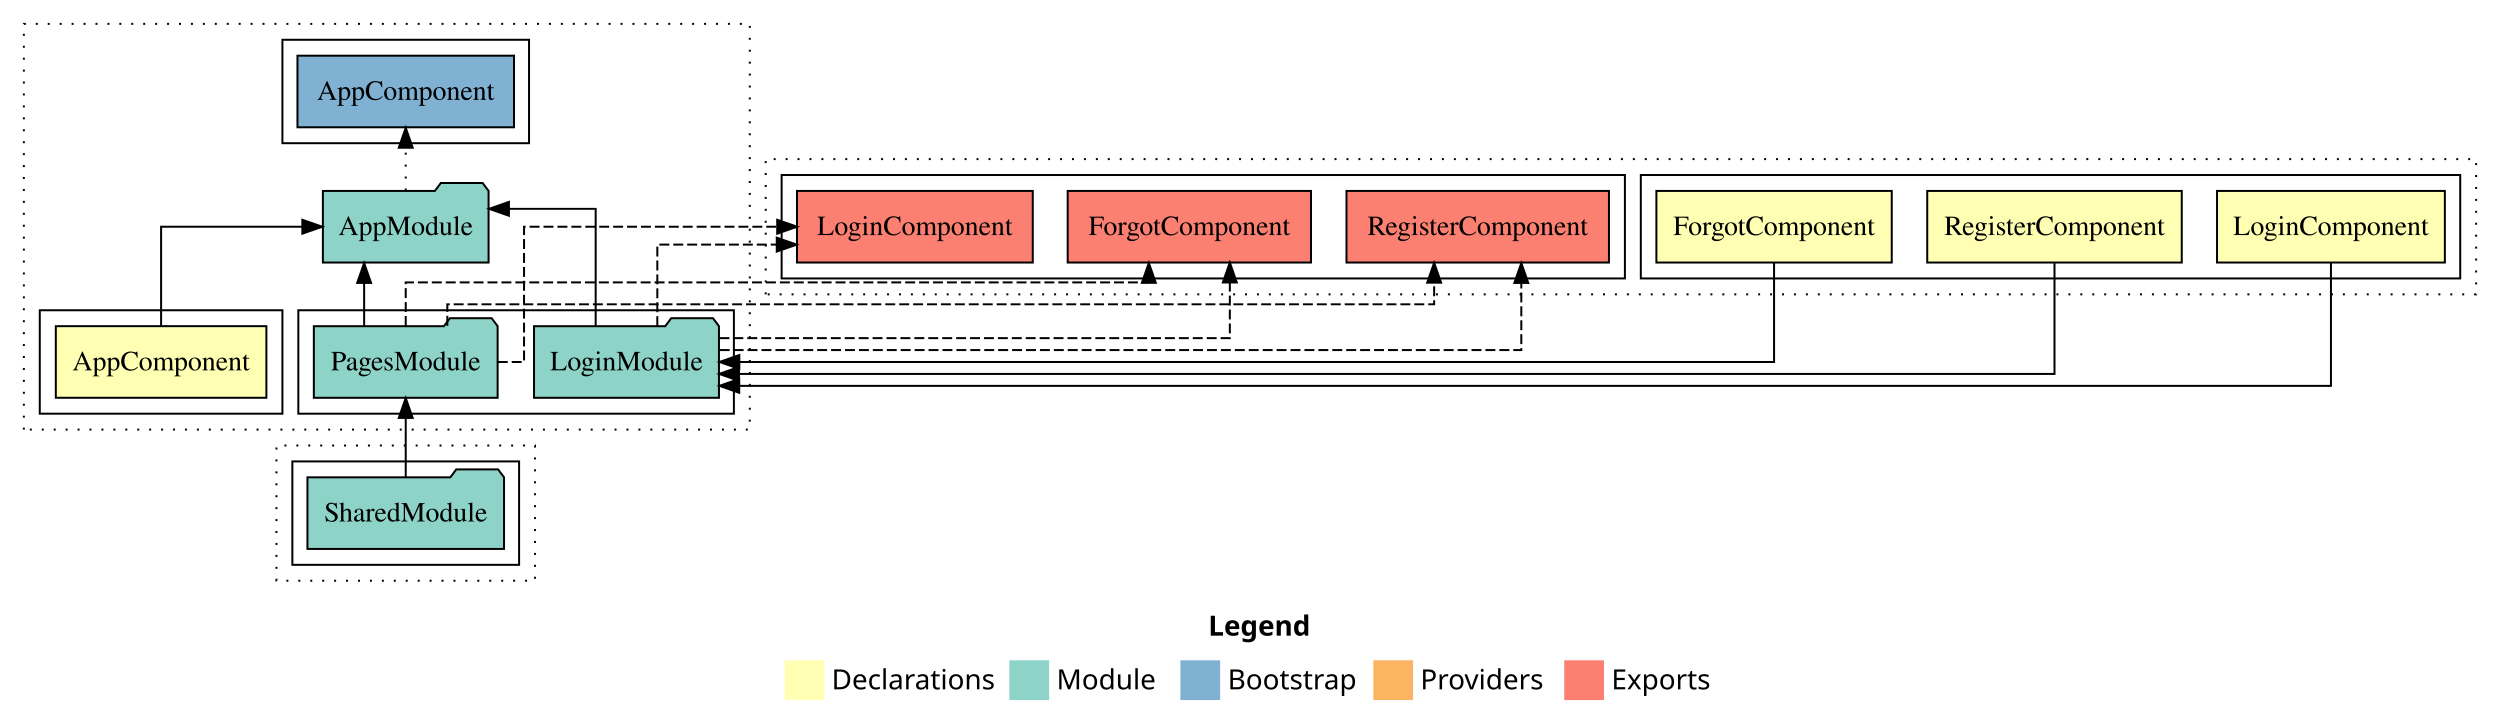
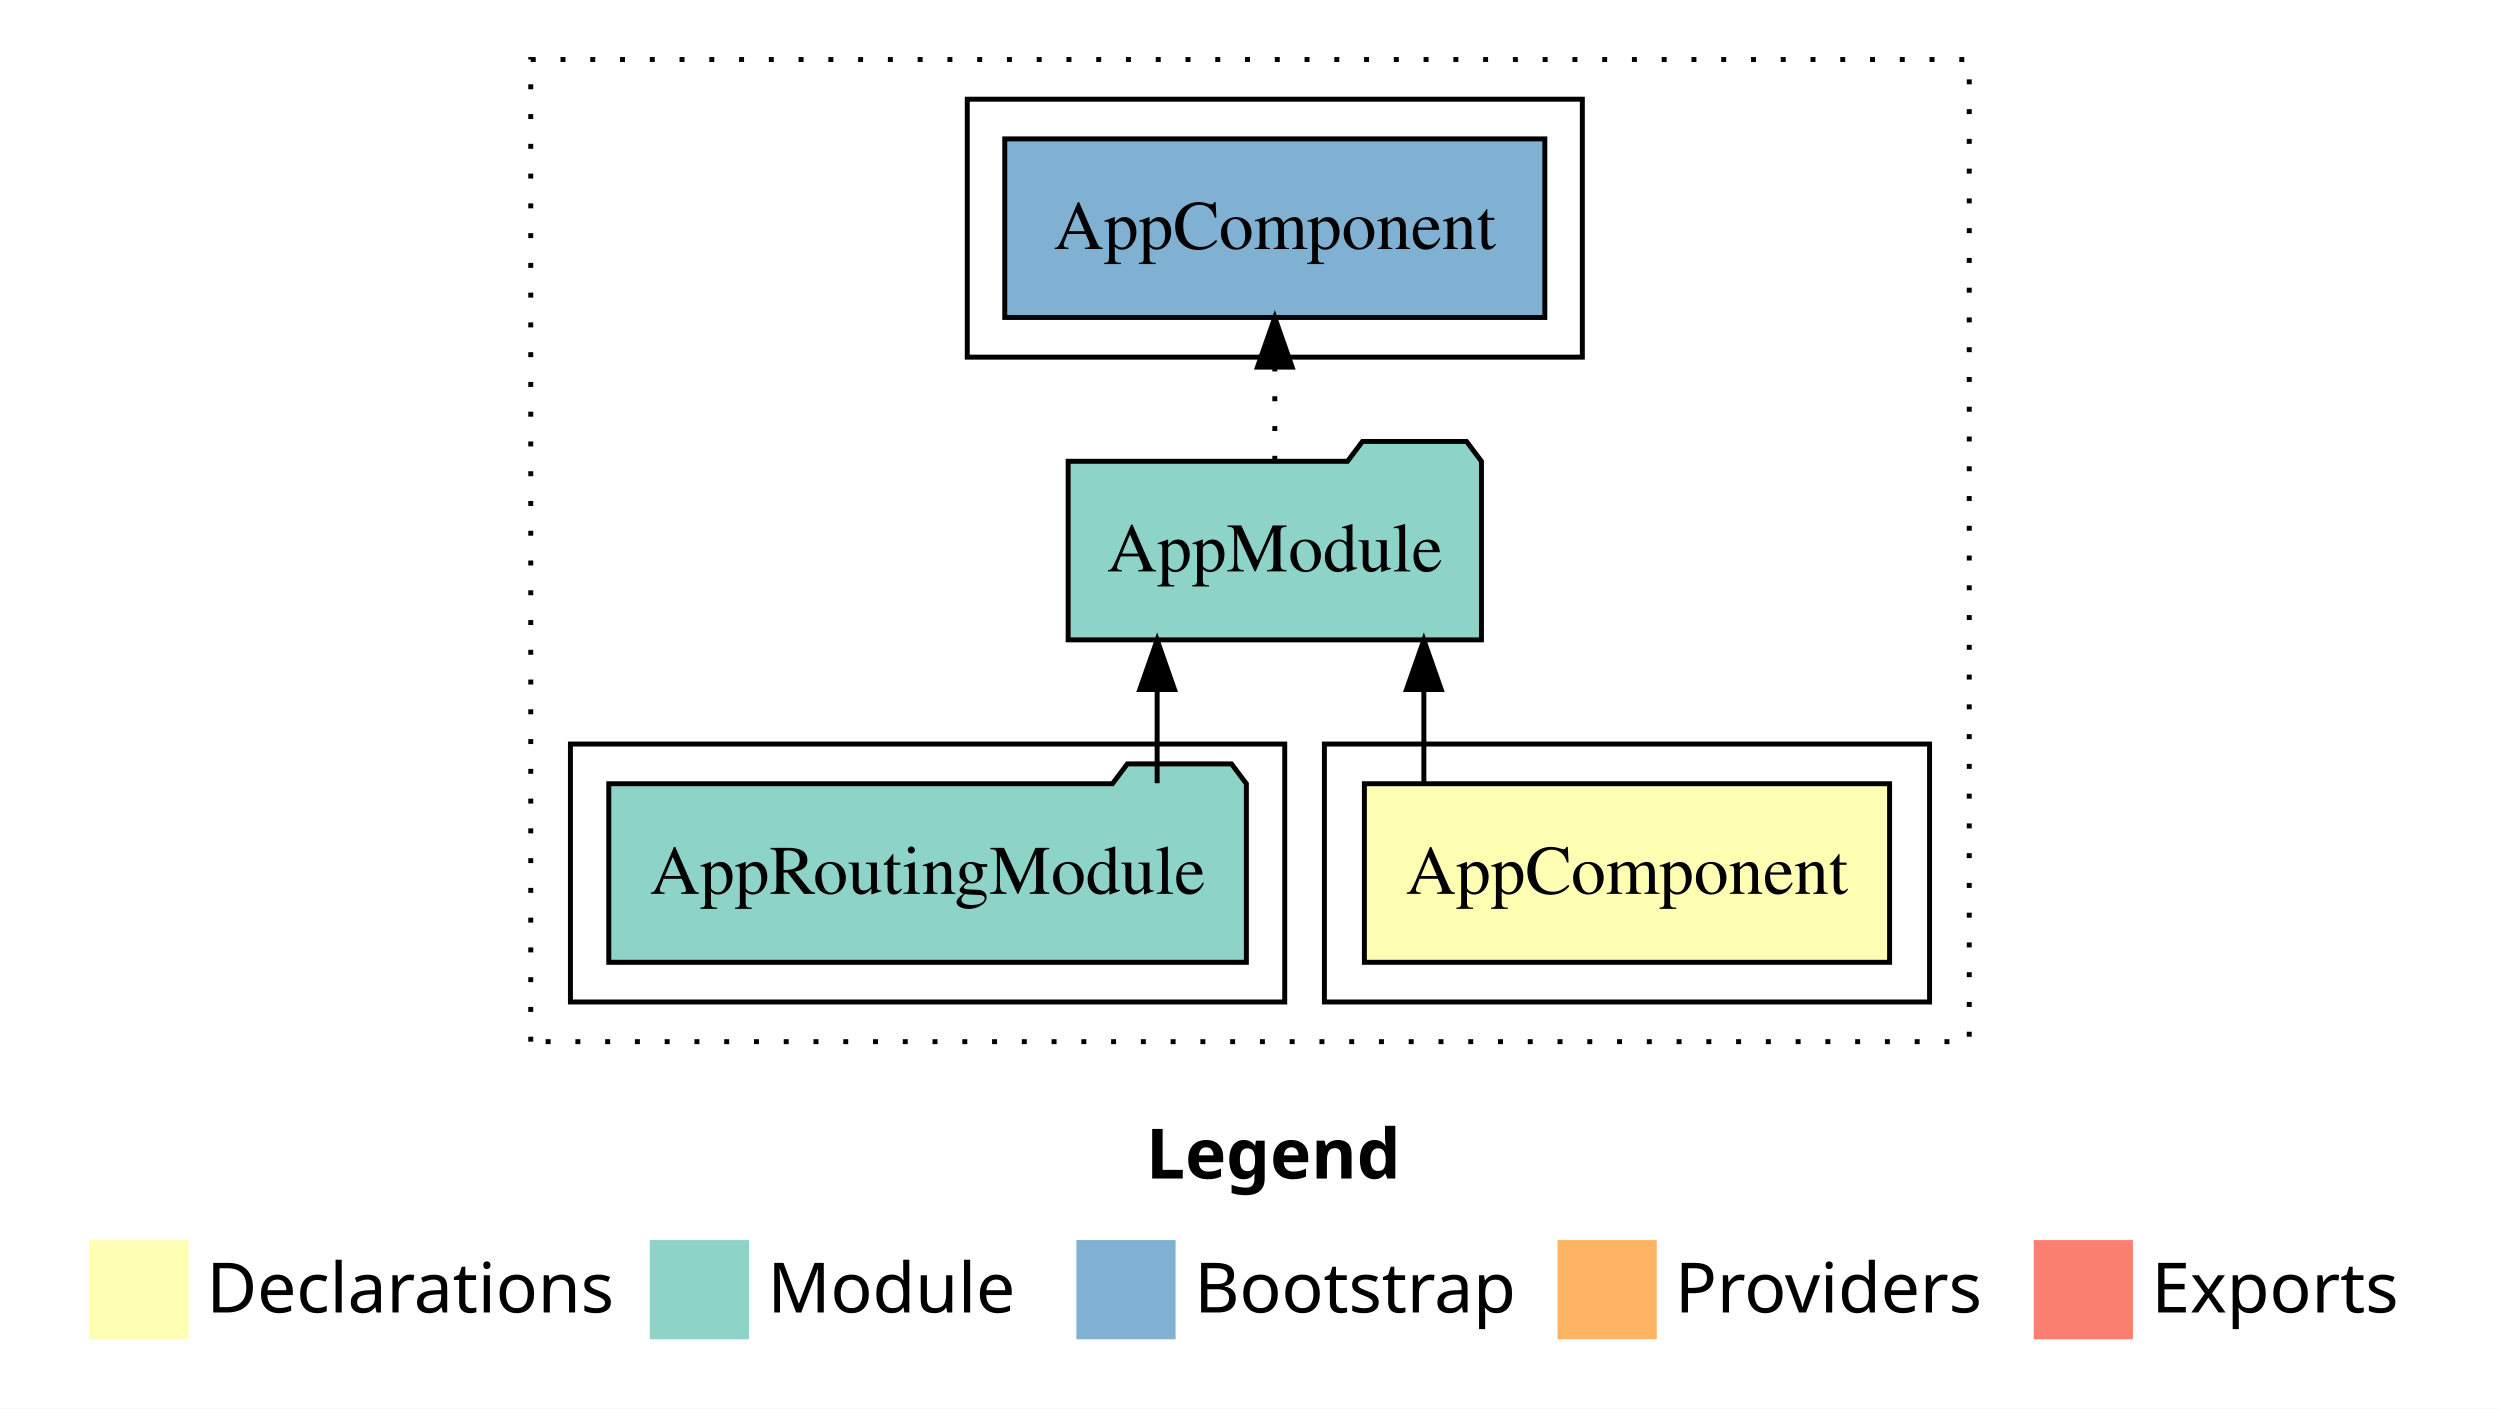
- <svg xmlns="http://www.w3.org/2000/svg" width="1257pt" height="366pt" viewBox="0.00 0.00 1257.00 366.00">
-   <g id="graph0" class="graph" transform="scale(1 1) rotate(0) translate(4 362)">
-     <polygon fill="#ffffff" stroke="transparent" points="-4,4 -4,-362 1253,-362 1253,4 -4,4" />
-     <text text-anchor="start" x="603.509" y="-42.4" font-family="sans-serif" font-weight="bold" font-size="14.00" fill="#000000">Legend</text>
-     <polygon fill="#ffffb3" stroke="transparent" points="390.5,-10 390.5,-30 410.5,-30 410.5,-10 390.5,-10" />
-     <text text-anchor="start" x="414.129" y="-15.4" font-family="sans-serif" font-size="14.00" fill="#000000">  Declarations</text>
-     <polygon fill="#8dd3c7" stroke="transparent" points="503.5,-10 503.5,-30 523.5,-30 523.5,-10 503.5,-10" />
-     <text text-anchor="start" x="527.225" y="-15.4" font-family="sans-serif" font-size="14.00" fill="#000000">  Module</text>
-     <polygon fill="#80b1d3" stroke="transparent" points="589.5,-10 589.5,-30 609.5,-30 609.5,-10 589.5,-10" />
-     <text text-anchor="start" x="613.281" y="-15.4" font-family="sans-serif" font-size="14.00" fill="#000000">  Bootstrap</text>
-     <polygon fill="#fdb462" stroke="transparent" points="686.5,-10 686.5,-30 706.5,-30 706.5,-10 686.5,-10" />
-     <text text-anchor="start" x="710.173" y="-15.4" font-family="sans-serif" font-size="14.00" fill="#000000">  Providers</text>
-     <polygon fill="#fb8072" stroke="transparent" points="782.5,-10 782.5,-30 802.5,-30 802.5,-10 782.5,-10" />
-     <text text-anchor="start" x="806.226" y="-15.4" font-family="sans-serif" font-size="14.00" fill="#000000">  Exports</text>
+ <svg xmlns="http://www.w3.org/2000/svg" width="504pt" height="284pt" viewBox="0.00 0.00 504.00 284.00">
+   <g id="graph0" class="graph" transform="scale(1 1) rotate(0) translate(4 280)">
+     <polygon fill="white" stroke="transparent" points="-4,4 -4,-280 500,-280 500,4 -4,4" />
+     <text text-anchor="start" x="227.01" y="-42.4" font-family="sans-serif" font-weight="bold" font-size="14.00">Legend</text>
+     <polygon fill="#ffffb3" stroke="transparent" points="14,-10 14,-30 34,-30 34,-10 14,-10" />
+     <text text-anchor="start" x="37.63" y="-15.4" font-family="sans-serif" font-size="14.00">  Declarations</text>
+     <polygon fill="#8dd3c7" stroke="transparent" points="127,-10 127,-30 147,-30 147,-10 127,-10" />
+     <text text-anchor="start" x="150.73" y="-15.4" font-family="sans-serif" font-size="14.00">  Module</text>
+     <polygon fill="#80b1d3" stroke="transparent" points="213,-10 213,-30 233,-30 233,-10 213,-10" />
+     <text text-anchor="start" x="236.78" y="-15.4" font-family="sans-serif" font-size="14.00">  Bootstrap</text>
+     <polygon fill="#fdb462" stroke="transparent" points="310,-10 310,-30 330,-30 330,-10 310,-10" />
+     <text text-anchor="start" x="333.67" y="-15.4" font-family="sans-serif" font-size="14.00">  Providers</text>
+     <polygon fill="#fb8072" stroke="transparent" points="406,-10 406,-30 426,-30 426,-10 406,-10" />
+     <text text-anchor="start" x="429.73" y="-15.4" font-family="sans-serif" font-size="14.00">  Exports</text>
    <g id="clust1" class="cluster">
-       <polygon fill="none" stroke="#000000" stroke-dasharray="1,5" points="8,-146 8,-350 373,-350 373,-146 8,-146" />
+       <polygon fill="none" stroke="black" stroke-dasharray="1,5" points="103,-70 103,-268 393,-268 393,-70 103,-70" />
    </g>
    <g id="clust2" class="cluster">
-       <polygon fill="none" stroke="#000000" points="16,-154 16,-206 138,-206 138,-154 16,-154" />
+       <polygon fill="none" stroke="black" points="263,-78 263,-130 385,-130 385,-78 263,-78" />
    </g>
    <g id="clust4" class="cluster">
-       <polygon fill="none" stroke="#000000" points="146,-154 146,-206 365,-206 365,-154 146,-154" />
+       <polygon fill="none" stroke="black" points="111,-78 111,-130 255,-130 255,-78 111,-78" />
    </g>
    <g id="clust6" class="cluster">
-       <polygon fill="none" stroke="#000000" points="138,-290 138,-342 262,-342 262,-290 138,-290" />
-     </g>
-     <g id="clust8" class="cluster">
-       <polygon fill="none" stroke="#000000" stroke-dasharray="1,5" points="381,-214 381,-282 1241,-282 1241,-214 381,-214" />
-     </g>
-     <g id="clust9" class="cluster">
-       <polygon fill="none" stroke="#000000" points="821,-222 821,-274 1233,-274 1233,-222 821,-222" />
-     </g>
-     <g id="clust14" class="cluster">
-       <polygon fill="none" stroke="#000000" points="389,-222 389,-274 813,-274 813,-222 389,-222" />
-     </g>
-     <g id="clust17" class="cluster">
-       <polygon fill="none" stroke="#000000" stroke-dasharray="1,5" points="135,-70 135,-138 265,-138 265,-70 135,-70" />
-     </g>
-     <g id="clust19" class="cluster">
-       <polygon fill="none" stroke="#000000" points="143,-78 143,-130 257,-130 257,-78 143,-78" />
+       <polygon fill="none" stroke="black" points="191,-208 191,-260 315,-260 315,-208 191,-208" />
    </g>
    <g id="node1" class="node">
-       <polygon fill="#ffffb3" stroke="#000000" points="129.94,-198 24.06,-198 24.06,-162 129.94,-162 129.94,-198" />
-       <text text-anchor="middle" x="77" y="-175.8" font-family="Times,serif" font-size="14.00" fill="#000000">AppComponent</text>
+       <polygon fill="#ffffb3" stroke="black" points="376.94,-122 271.06,-122 271.06,-86 376.94,-86 376.94,-122" />
+       <text text-anchor="middle" x="324" y="-99.8" font-family="Times,serif" font-size="14.00">AppComponent</text>
    </g>
    <g id="node2" class="node">
-       <polygon fill="#8dd3c7" stroke="#000000" points="241.657,-266 238.657,-270 217.657,-270 214.657,-266 158.343,-266 158.343,-230 241.657,-230 241.657,-266" />
-       <text text-anchor="middle" x="200" y="-243.8" font-family="Times,serif" font-size="14.00" fill="#000000">AppModule</text>
+       <polygon fill="#8dd3c7" stroke="black" points="294.66,-187 291.66,-191 270.66,-191 267.66,-187 211.34,-187 211.34,-151 294.66,-151 294.66,-187" />
+       <text text-anchor="middle" x="253" y="-164.8" font-family="Times,serif" font-size="14.00">AppModule</text>
    </g>
    <g id="edge1" class="edge">
-       <path fill="none" stroke="#000000" d="M77,-198.223C77,-218.365 77,-248 77,-248 77,-248 148.014,-248 148.014,-248" />
-       <polygon fill="#000000" stroke="#000000" points="148.014,-251.5 158.014,-248 148.014,-244.5 148.014,-251.5" />
+       <path fill="none" stroke="black" d="M283.05,-122.11C283.05,-122.11 283.05,-140.99 283.05,-140.99" />
+       <polygon fill="black" stroke="black" points="279.55,-140.99 283.05,-150.99 286.55,-140.99 279.55,-140.99" />
    </g>
-     <g id="node5" class="node">
-       <polygon fill="#80b1d3" stroke="#000000" points="254.439,-334 145.561,-334 145.561,-298 254.439,-298 254.439,-334" />
-       <text text-anchor="middle" x="200" y="-311.8" font-family="Times,serif" font-size="14.00" fill="#000000">AppComponent </text>
+     <g id="node4" class="node">
+       <polygon fill="#80b1d3" stroke="black" points="307.44,-252 198.56,-252 198.56,-216 307.44,-216 307.44,-252" />
+       <text text-anchor="middle" x="253" y="-229.8" font-family="Times,serif" font-size="14.00">AppComponent </text>
    </g>
-     <g id="edge4" class="edge">
-       <path fill="none" stroke="#000000" stroke-dasharray="1,5" d="M200,-266.223C200,-266.223 200,-287.727 200,-287.727" />
-       <polygon fill="#000000" stroke="#000000" points="196.5,-287.727 200,-297.727 203.5,-287.727 196.5,-287.727" />
+     <g id="edge3" class="edge">
+       <path fill="none" stroke="black" stroke-dasharray="1,5" d="M253,-187.11C253,-187.11 253,-205.99 253,-205.99" />
+       <polygon fill="black" stroke="black" points="249.5,-205.99 253,-215.99 256.5,-205.99 249.5,-205.99" />
    </g>
    <g id="node3" class="node">
-       <polygon fill="#8dd3c7" stroke="#000000" points="357.493,-198 354.493,-202 333.493,-202 330.493,-198 264.507,-198 264.507,-162 357.493,-162 357.493,-198" />
-       <text text-anchor="middle" x="311" y="-175.8" font-family="Times,serif" font-size="14.00" fill="#000000">LoginModule</text>
+       <polygon fill="#8dd3c7" stroke="black" points="247.27,-122 244.27,-126 223.27,-126 220.27,-122 118.73,-122 118.73,-86 247.27,-86 247.27,-122" />
+       <text text-anchor="middle" x="183" y="-99.8" font-family="Times,serif" font-size="14.00">AppRoutingModule</text>
    </g>
    <g id="edge2" class="edge">
-       <path fill="none" stroke="#000000" d="M295.501,-198.248C295.501,-221.018 295.501,-257 295.501,-257 295.501,-257 251.888,-257 251.888,-257" />
-       <polygon fill="#000000" stroke="#000000" points="251.888,-253.5 241.888,-257 251.888,-260.5 251.888,-253.5" />
-     </g>
-     <g id="node9" class="node">
-       <polygon fill="#fb8072" stroke="#000000" points="655.166,-266 532.834,-266 532.834,-230 655.166,-230 655.166,-266" />
-       <text text-anchor="middle" x="594" y="-243.8" font-family="Times,serif" font-size="14.00" fill="#000000">ForgotComponent </text>
-     </g>
-     <g id="edge8" class="edge">
-       <path fill="none" stroke="#000000" stroke-dasharray="5,2" d="M357.735,-192C442.83,-192 614.361,-192 614.361,-192 614.361,-192 614.361,-219.973 614.361,-219.973" />
-       <polygon fill="#000000" stroke="#000000" points="610.861,-219.973 614.361,-229.973 617.861,-219.973 610.861,-219.973" />
-     </g>
-     <g id="node10" class="node">
-       <polygon fill="#fb8072" stroke="#000000" points="515.276,-266 396.724,-266 396.724,-230 515.276,-230 515.276,-266" />
-       <text text-anchor="middle" x="456" y="-243.8" font-family="Times,serif" font-size="14.00" fill="#000000">LoginComponent </text>
-     </g>
-     <g id="edge9" class="edge">
-       <path fill="none" stroke="#000000" stroke-dasharray="5,2" d="M326.499,-198.023C326.499,-215.373 326.499,-239 326.499,-239 326.499,-239 386.556,-239 386.556,-239" />
-       <polygon fill="#000000" stroke="#000000" points="386.556,-242.5 396.556,-239 386.556,-235.5 386.556,-242.5" />
-     </g>
-     <g id="node11" class="node">
-       <polygon fill="#fb8072" stroke="#000000" points="804.986,-266 673.014,-266 673.014,-230 804.986,-230 804.986,-266" />
-       <text text-anchor="middle" x="739" y="-243.8" font-family="Times,serif" font-size="14.00" fill="#000000">RegisterComponent </text>
-     </g>
-     <g id="edge10" class="edge">
-       <path fill="none" stroke="#000000" stroke-dasharray="5,2" d="M357.875,-186C473.11,-186 760.914,-186 760.914,-186 760.914,-186 760.914,-219.733 760.914,-219.733" />
-       <polygon fill="#000000" stroke="#000000" points="757.414,-219.733 760.914,-229.733 764.414,-219.733 757.414,-219.733" />
-     </g>
-     <g id="node4" class="node">
-       <polygon fill="#8dd3c7" stroke="#000000" points="246.206,-198 243.206,-202 222.206,-202 219.206,-198 153.794,-198 153.794,-162 246.206,-162 246.206,-198" />
-       <text text-anchor="middle" x="200" y="-175.8" font-family="Times,serif" font-size="14.00" fill="#000000">PagesModule</text>
-     </g>
-     <g id="edge3" class="edge">
-       <path fill="none" stroke="#000000" d="M179.086,-198.223C179.086,-198.223 179.086,-219.727 179.086,-219.727" />
-       <polygon fill="#000000" stroke="#000000" points="175.586,-219.727 179.086,-229.727 182.586,-219.727 175.586,-219.727" />
-     </g>
-     <g id="edge12" class="edge">
-       <path fill="none" stroke="#000000" stroke-dasharray="5,2" d="M200,-198.127C200,-208.711 200,-220 200,-220 200,-220 573.639,-220 573.639,-220 573.639,-220 573.639,-220.979 573.639,-220.979" />
-       <polygon fill="#000000" stroke="#000000" points="570.139,-219.793 573.639,-229.793 577.139,-219.793 570.139,-219.793" />
-     </g>
-     <g id="edge13" class="edge">
-       <path fill="none" stroke="#000000" stroke-dasharray="5,2" d="M246.285,-180C253.964,-180 259.486,-180 259.486,-180 259.486,-180 259.486,-248 259.486,-248 259.486,-248 386.773,-248 386.773,-248" />
-       <polygon fill="#000000" stroke="#000000" points="386.773,-251.5 396.773,-248 386.773,-244.5 386.773,-251.5" />
-     </g>
-     <g id="edge14" class="edge">
-       <path fill="none" stroke="#000000" stroke-dasharray="5,2" d="M220.914,-198.202C220.914,-204.028 220.914,-209 220.914,-209 220.914,-209 717.086,-209 717.086,-209 717.086,-209 717.086,-219.87 717.086,-219.87" />
-       <polygon fill="#000000" stroke="#000000" points="713.586,-219.87 717.086,-229.87 720.586,-219.87 713.586,-219.87" />
-     </g>
-     <g id="node6" class="node">
-       <polygon fill="#ffffb3" stroke="#000000" points="947.167,-266 828.833,-266 828.833,-230 947.167,-230 947.167,-266" />
-       <text text-anchor="middle" x="888" y="-243.8" font-family="Times,serif" font-size="14.00" fill="#000000">ForgotComponent</text>
-     </g>
-     <g id="edge5" class="edge">
-       <path fill="none" stroke="#000000" d="M888,-229.777C888,-209.635 888,-180 888,-180 888,-180 367.73,-180 367.73,-180" />
-       <polygon fill="#000000" stroke="#000000" points="367.73,-176.5 357.73,-180 367.729,-183.5 367.73,-176.5" />
-     </g>
-     <g id="node7" class="node">
-       <polygon fill="#ffffb3" stroke="#000000" points="1225.276,-266 1110.724,-266 1110.724,-230 1225.276,-230 1225.276,-266" />
-       <text text-anchor="middle" x="1168" y="-243.8" font-family="Times,serif" font-size="14.00" fill="#000000">LoginComponent</text>
-     </g>
-     <g id="edge6" class="edge">
-       <path fill="none" stroke="#000000" d="M1168,-229.847C1168,-206.243 1168,-168 1168,-168 1168,-168 367.685,-168 367.685,-168" />
-       <polygon fill="#000000" stroke="#000000" points="367.685,-164.5 357.685,-168 367.685,-171.5 367.685,-164.5" />
-     </g>
-     <g id="node8" class="node">
-       <polygon fill="#ffffb3" stroke="#000000" points="1092.985,-266 965.015,-266 965.015,-230 1092.985,-230 1092.985,-266" />
-       <text text-anchor="middle" x="1029" y="-243.8" font-family="Times,serif" font-size="14.00" fill="#000000">RegisterComponent</text>
-     </g>
-     <g id="edge7" class="edge">
-       <path fill="none" stroke="#000000" d="M1029,-229.708C1029,-207.794 1029,-174 1029,-174 1029,-174 367.557,-174 367.557,-174" />
-       <polygon fill="#000000" stroke="#000000" points="367.557,-170.5 357.557,-174 367.557,-177.5 367.557,-170.5" />
-     </g>
-     <g id="node12" class="node">
-       <polygon fill="#8dd3c7" stroke="#000000" points="249.423,-122 246.423,-126 225.423,-126 222.423,-122 150.577,-122 150.577,-86 249.423,-86 249.423,-122" />
-       <text text-anchor="middle" x="200" y="-99.8" font-family="Times,serif" font-size="14.00" fill="#000000">SharedModule</text>
-     </g>
-     <g id="edge11" class="edge">
-       <path fill="none" stroke="#000000" d="M200,-122.011C200,-122.011 200,-151.855 200,-151.855" />
-       <polygon fill="#000000" stroke="#000000" points="196.5,-151.855 200,-161.855 203.5,-151.855 196.5,-151.855" />
+       <path fill="none" stroke="black" d="M229.28,-122.11C229.28,-122.11 229.28,-140.99 229.28,-140.99" />
+       <polygon fill="black" stroke="black" points="225.78,-140.99 229.28,-150.99 232.78,-140.99 225.78,-140.99" />
    </g>
  </g>
</svg>
